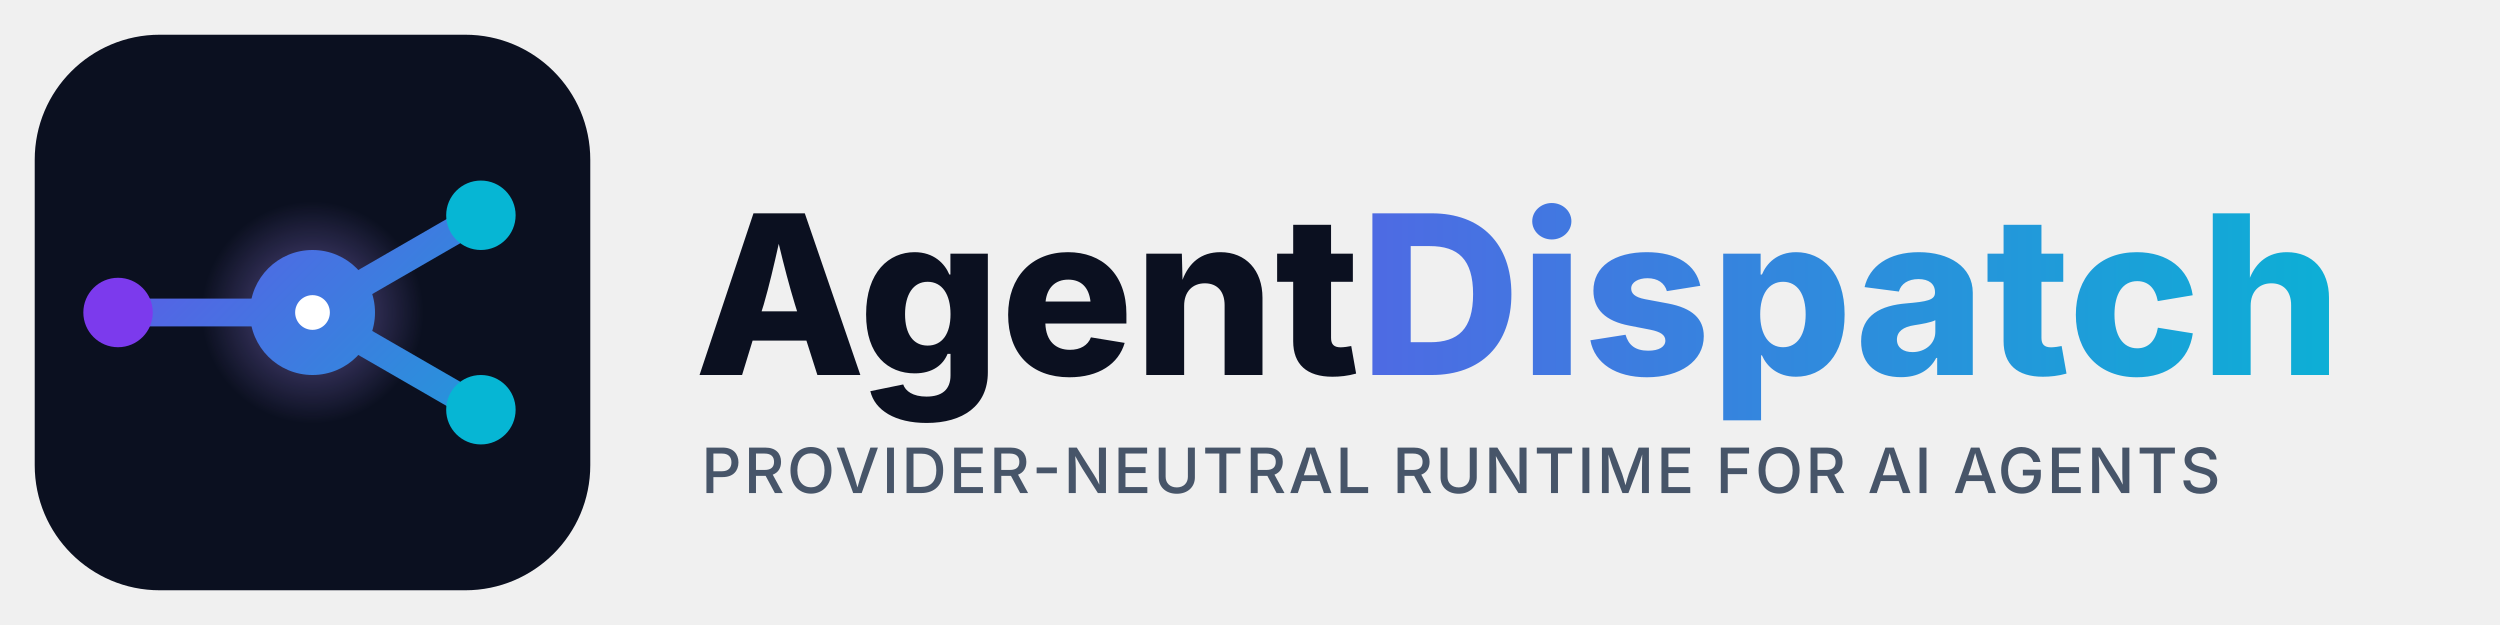
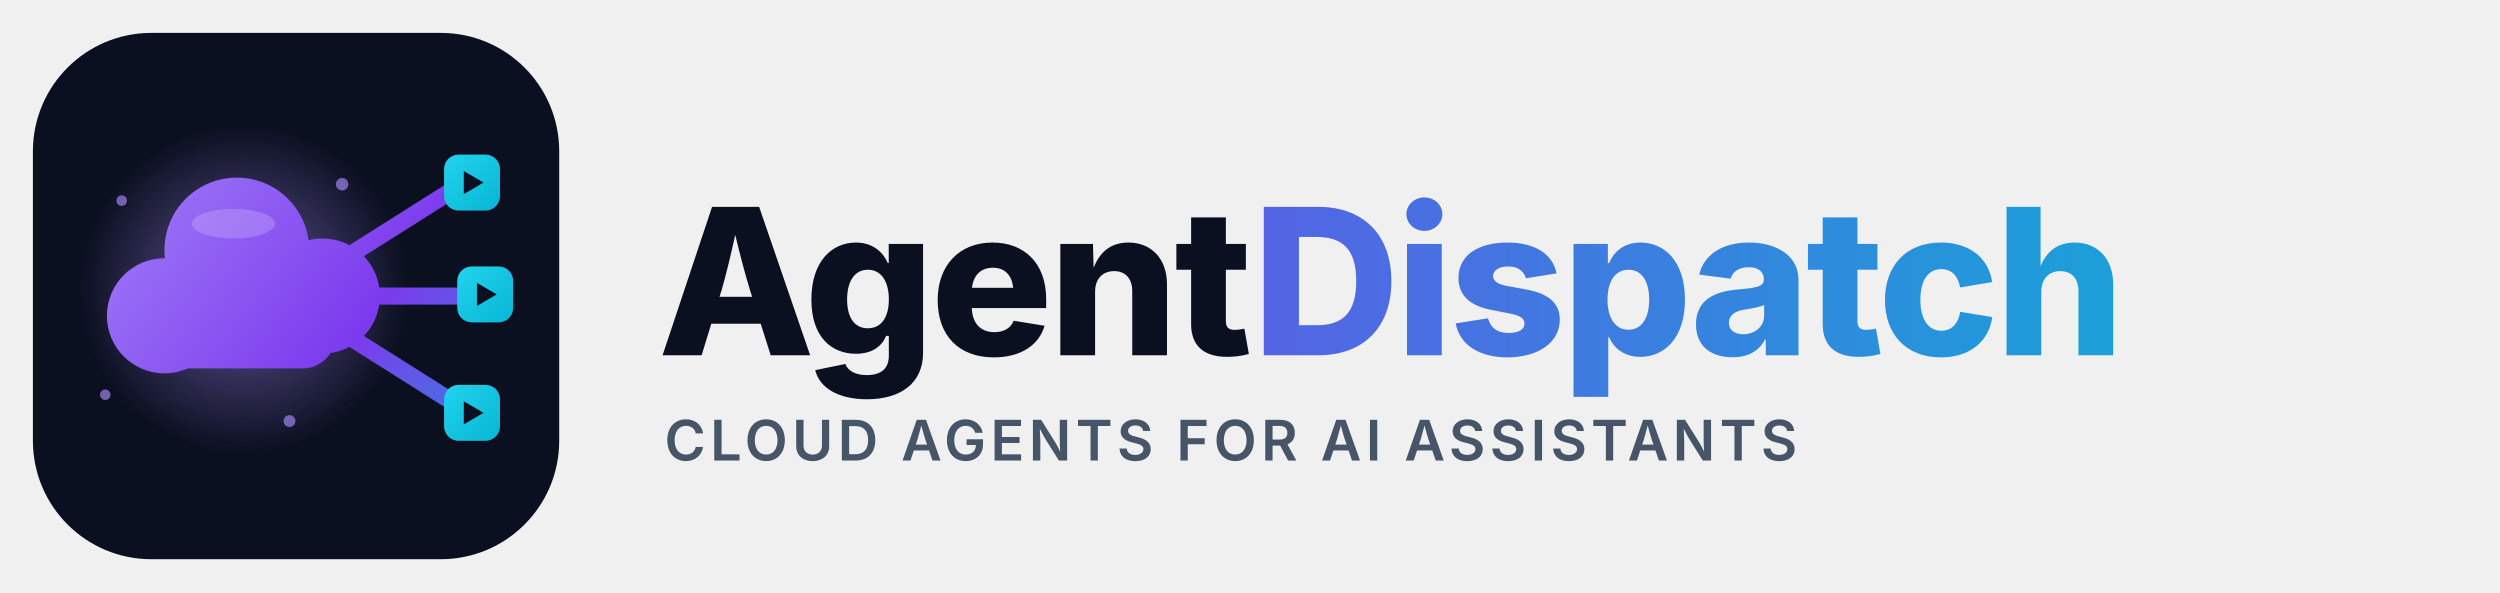
- <svg xmlns="http://www.w3.org/2000/svg" viewBox="0 0 720 180" width="720" height="180" role="img" aria-label="AgentDispatch">
+ <svg xmlns="http://www.w3.org/2000/svg" viewBox="0 0 760 180" width="760" height="180" role="img" aria-label="AgentDispatch">
  <defs>
-     <linearGradient id="wm-grad" x1="0" y1="0" x2="160" y2="160" gradientUnits="userSpaceOnUse">
+     <linearGradient id="wm-grad" x1="0" y1="40" x2="160" y2="160" gradientUnits="userSpaceOnUse">
+       <stop offset="0" stop-color="#A78BFA" />
+       <stop offset="0.55" stop-color="#7C3AED" />
+       <stop offset="1" stop-color="#06B6D4" />
+     </linearGradient>
+     <linearGradient id="wm-tile" x1="0" y1="0" x2="1" y2="1">
+       <stop offset="0" stop-color="#22D3EE" />
+       <stop offset="1" stop-color="#06B6D4" />
+     </linearGradient>
+     <linearGradient id="wm-text" x1="200" y1="80" x2="740" y2="80" gradientUnits="userSpaceOnUse">
      <stop offset="0" stop-color="#7C3AED" />
      <stop offset="1" stop-color="#06B6D4" />
    </linearGradient>
-     <linearGradient id="wm-text" x1="200" y1="80" x2="700" y2="80" gradientUnits="userSpaceOnUse">
-       <stop offset="0" stop-color="#7C3AED" />
-       <stop offset="1" stop-color="#06B6D4" />
-     </linearGradient>
-     <radialGradient id="wm-glow" cx="80" cy="80" r="32" gradientUnits="userSpaceOnUse">
-       <stop offset="0" stop-color="#A78BFA" stop-opacity="0.5" />
+     <radialGradient id="wm-glow" cx="64" cy="78" r="50" gradientUnits="userSpaceOnUse">
+       <stop offset="0" stop-color="#A78BFA" stop-opacity="0.55" />
      <stop offset="1" stop-color="#A78BFA" stop-opacity="0" />
    </radialGradient>
  </defs>
  <g transform="translate(10,10)">
    <rect width="160" height="160" rx="36" fill="#0B1020" />
-     <circle cx="80" cy="80" r="32" fill="url(#wm-glow)" />
-     <g stroke="url(#wm-grad)" stroke-width="8" stroke-linecap="round" fill="none">
-       <line x1="80" y1="80" x2="24" y2="80" />
-       <line x1="80" y1="80" x2="128.5" y2="52" />
-       <line x1="80" y1="80" x2="128.5" y2="108" />
+     <circle cx="64" cy="78" r="50" fill="url(#wm-glow)" />
+     <g fill="#A78BFA" opacity="0.65">
+       <circle cx="27" cy="51" r="1.6" />
+       <circle cx="94" cy="46" r="1.9" />
+       <circle cx="22" cy="110" r="1.6" />
+       <circle cx="78" cy="118" r="1.8" />
    </g>
-     <circle cx="24" cy="80" r="10" fill="#7C3AED" />
-     <circle cx="128.5" cy="52" r="10" fill="#06B6D4" />
-     <circle cx="128.5" cy="108" r="10" fill="#06B6D4" />
-     <circle cx="80" cy="80" r="18" fill="url(#wm-grad)" />
-     <circle cx="80" cy="80" r="5" fill="#FFFFFF" />
+     <g stroke="url(#wm-grad)" stroke-width="5.2" stroke-linecap="round" fill="none">
+       <line x1="94" y1="69" x2="132" y2="45" />
+       <line x1="98" y1="80" x2="136" y2="80" />
+       <line x1="94" y1="91" x2="132" y2="115" />
+     </g>
+     <g fill="url(#wm-grad)">
+       <circle cx="40" cy="86" r="17.5" />
+       <circle cx="62" cy="66" r="22" />
+       <circle cx="88" cy="80" r="17.5" />
+       <rect x="34" y="82" width="58" height="20" rx="10" />
+     </g>
+     <ellipse cx="61" cy="58" rx="12.6" ry="4.5" fill="#FFFFFF" opacity="0.18" />
+     <g>
+       <rect x="125" y="37" width="17" height="17" rx="4.4" fill="url(#wm-tile)" />
+       <rect x="129" y="71" width="17" height="17" rx="4.4" fill="url(#wm-tile)" />
+       <rect x="125" y="107" width="17" height="17" rx="4.4" fill="url(#wm-tile)" />
+       <g fill="#0B1020">
+         <path d="M131 42 L137 45.5 L131 49 Z" />
+         <path d="M135 76 L141 79.5 L135 83 Z" />
+         <path d="M131 112 L137 115.5 L131 119 Z" />
+       </g>
+     </g>
  </g>
-   <g font-family="ui-sans-serif, system-ui, -apple-system, 'Segoe UI', Inter, sans-serif" font-weight="800">
-     <text x="200" y="108" font-size="64" fill="#0B1020">Agent<tspan fill="url(#wm-text)">Dispatch</tspan>
-     </text>
-   </g>
-   <text x="202" y="142" font-family="ui-sans-serif, system-ui, -apple-system, 'Segoe UI', Inter, sans-serif" font-size="18" font-weight="500" fill="#475569" letter-spacing="0.04em">PROVIDER-NEUTRAL RUNTIME FOR AI AGENTS</text>
+   <text x="200" y="108" font-family="ui-sans-serif, system-ui, -apple-system, 'Segoe UI', Inter, sans-serif" font-size="62" font-weight="800" fill="#0B1020" letter-spacing="-0.02em">Agent<tspan fill="url(#wm-text)">Dispatch</tspan>
+   </text>
+   <text x="202" y="140" font-family="ui-sans-serif, system-ui, -apple-system, 'Segoe UI', Inter, sans-serif" font-size="17" font-weight="600" fill="#475569" letter-spacing="0.08em">CLOUD AGENTS FOR AI ASSISTANTS</text>
</svg>
